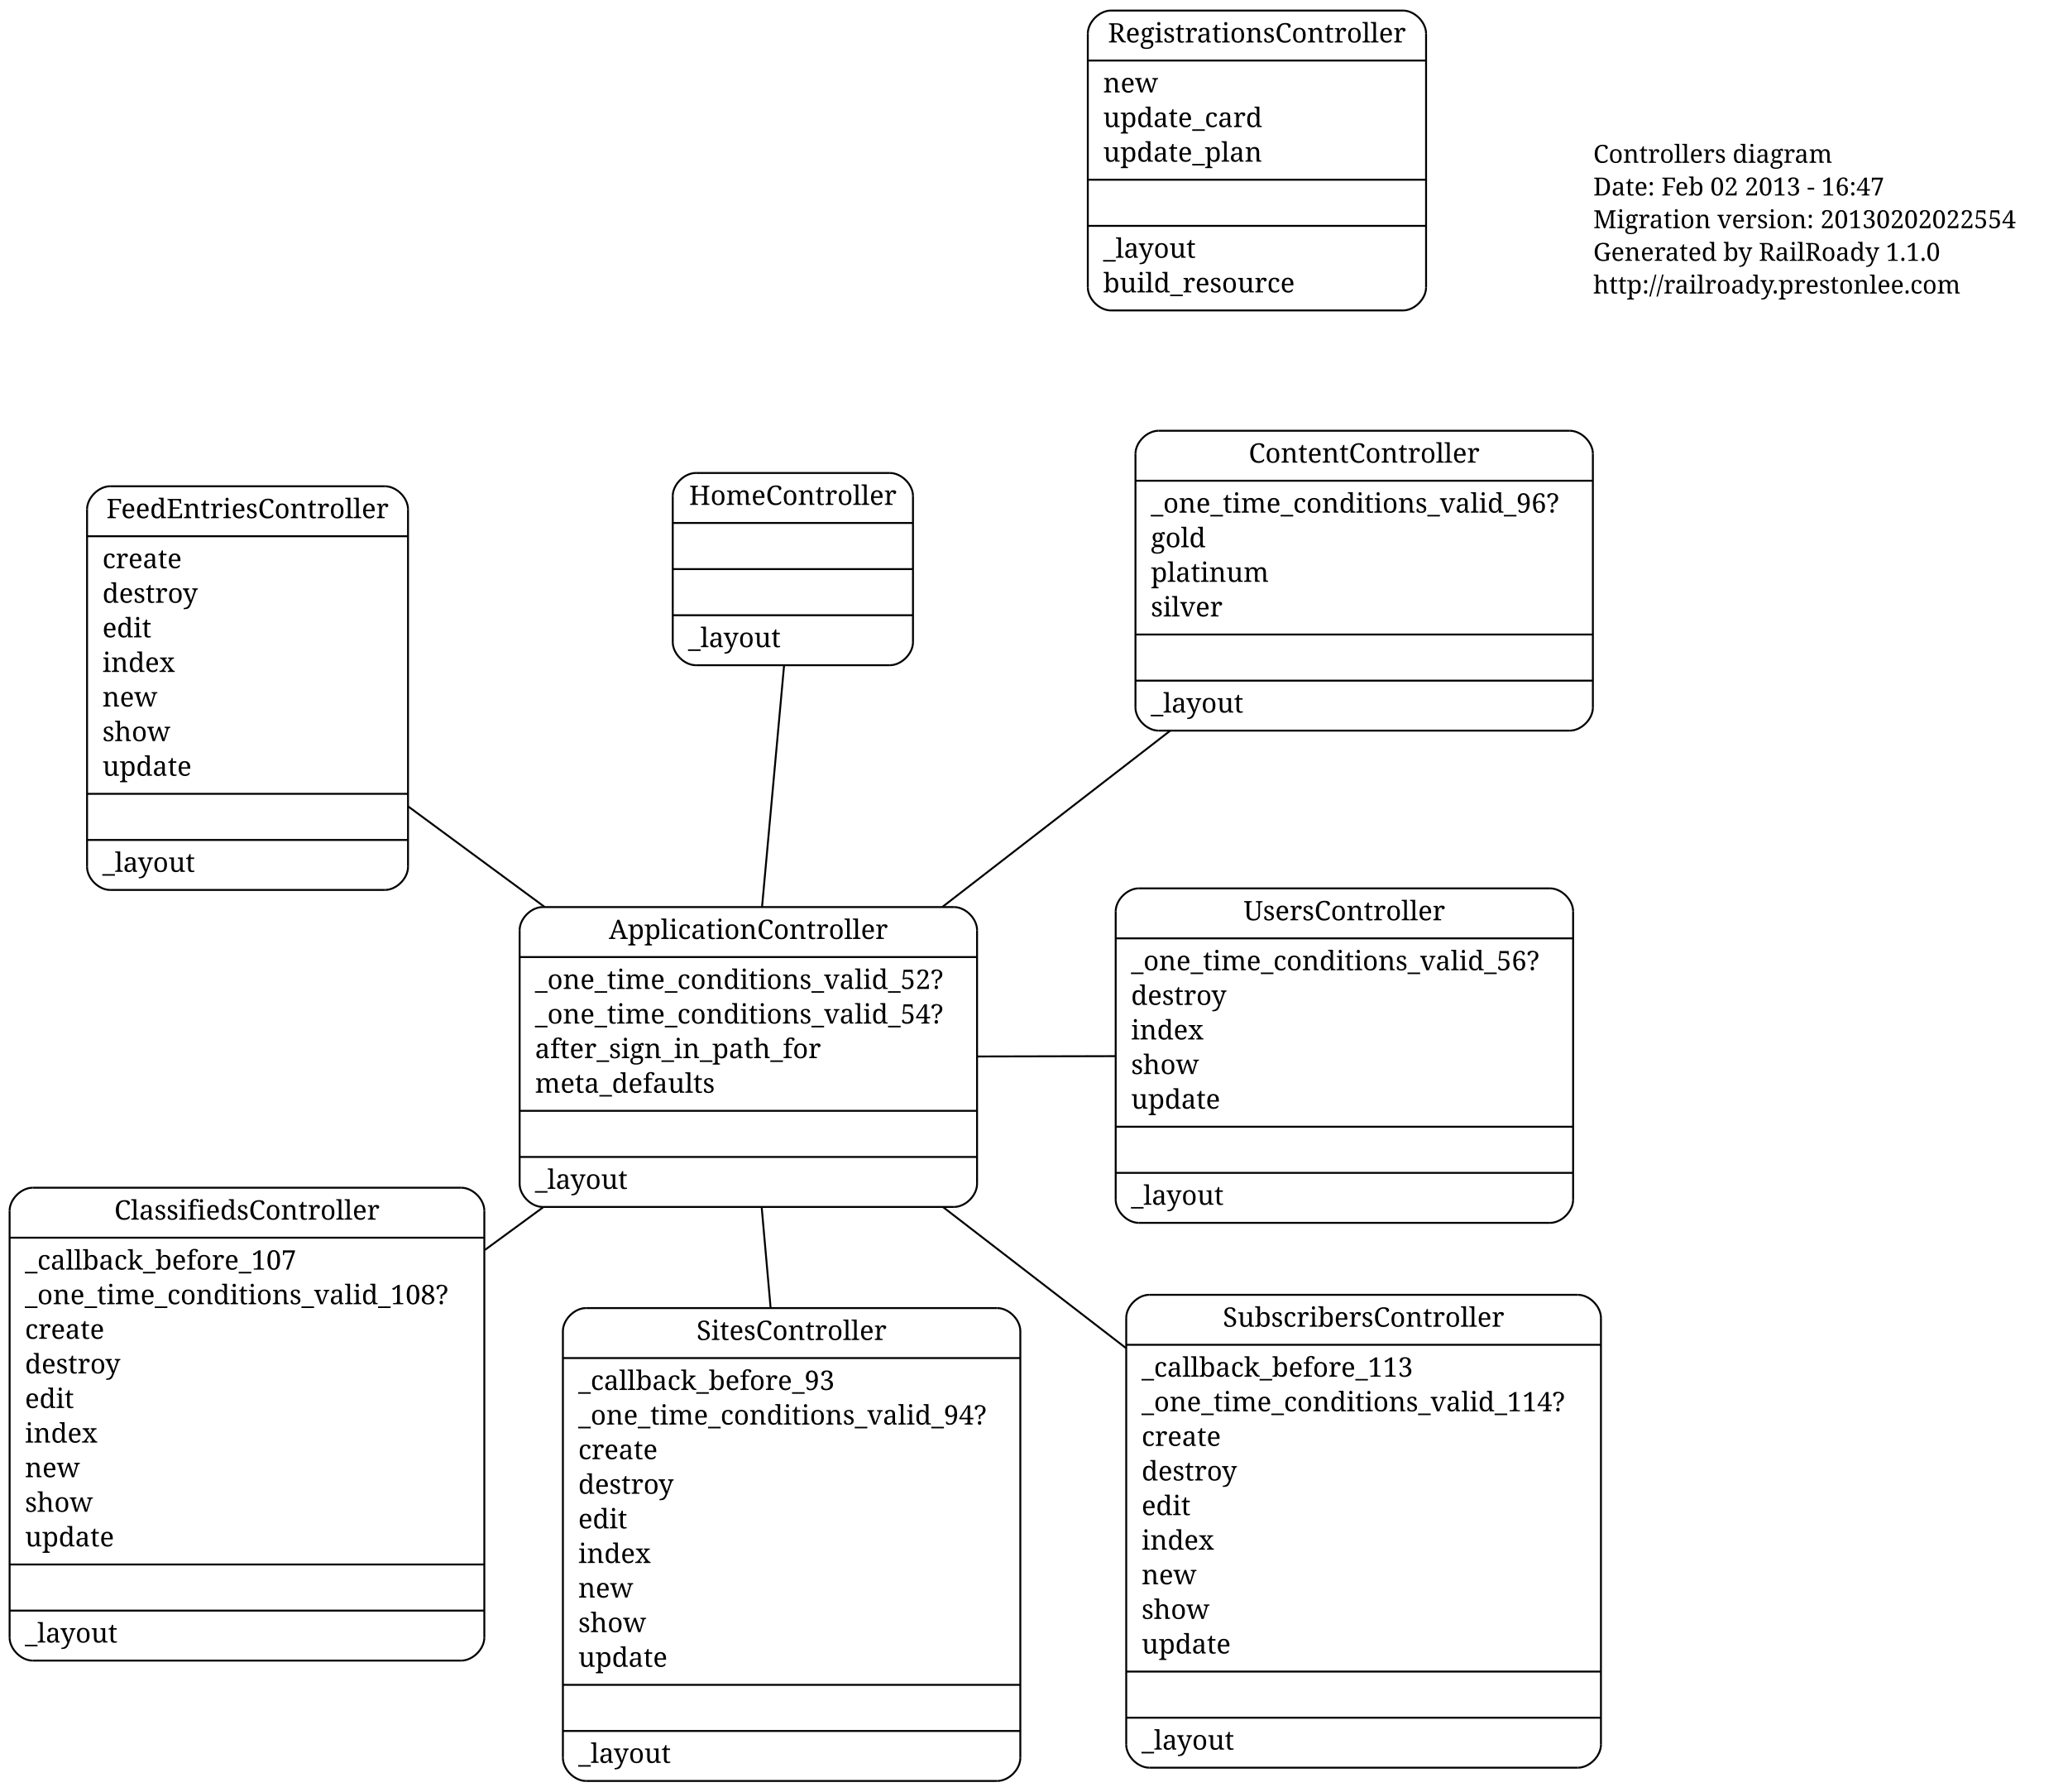
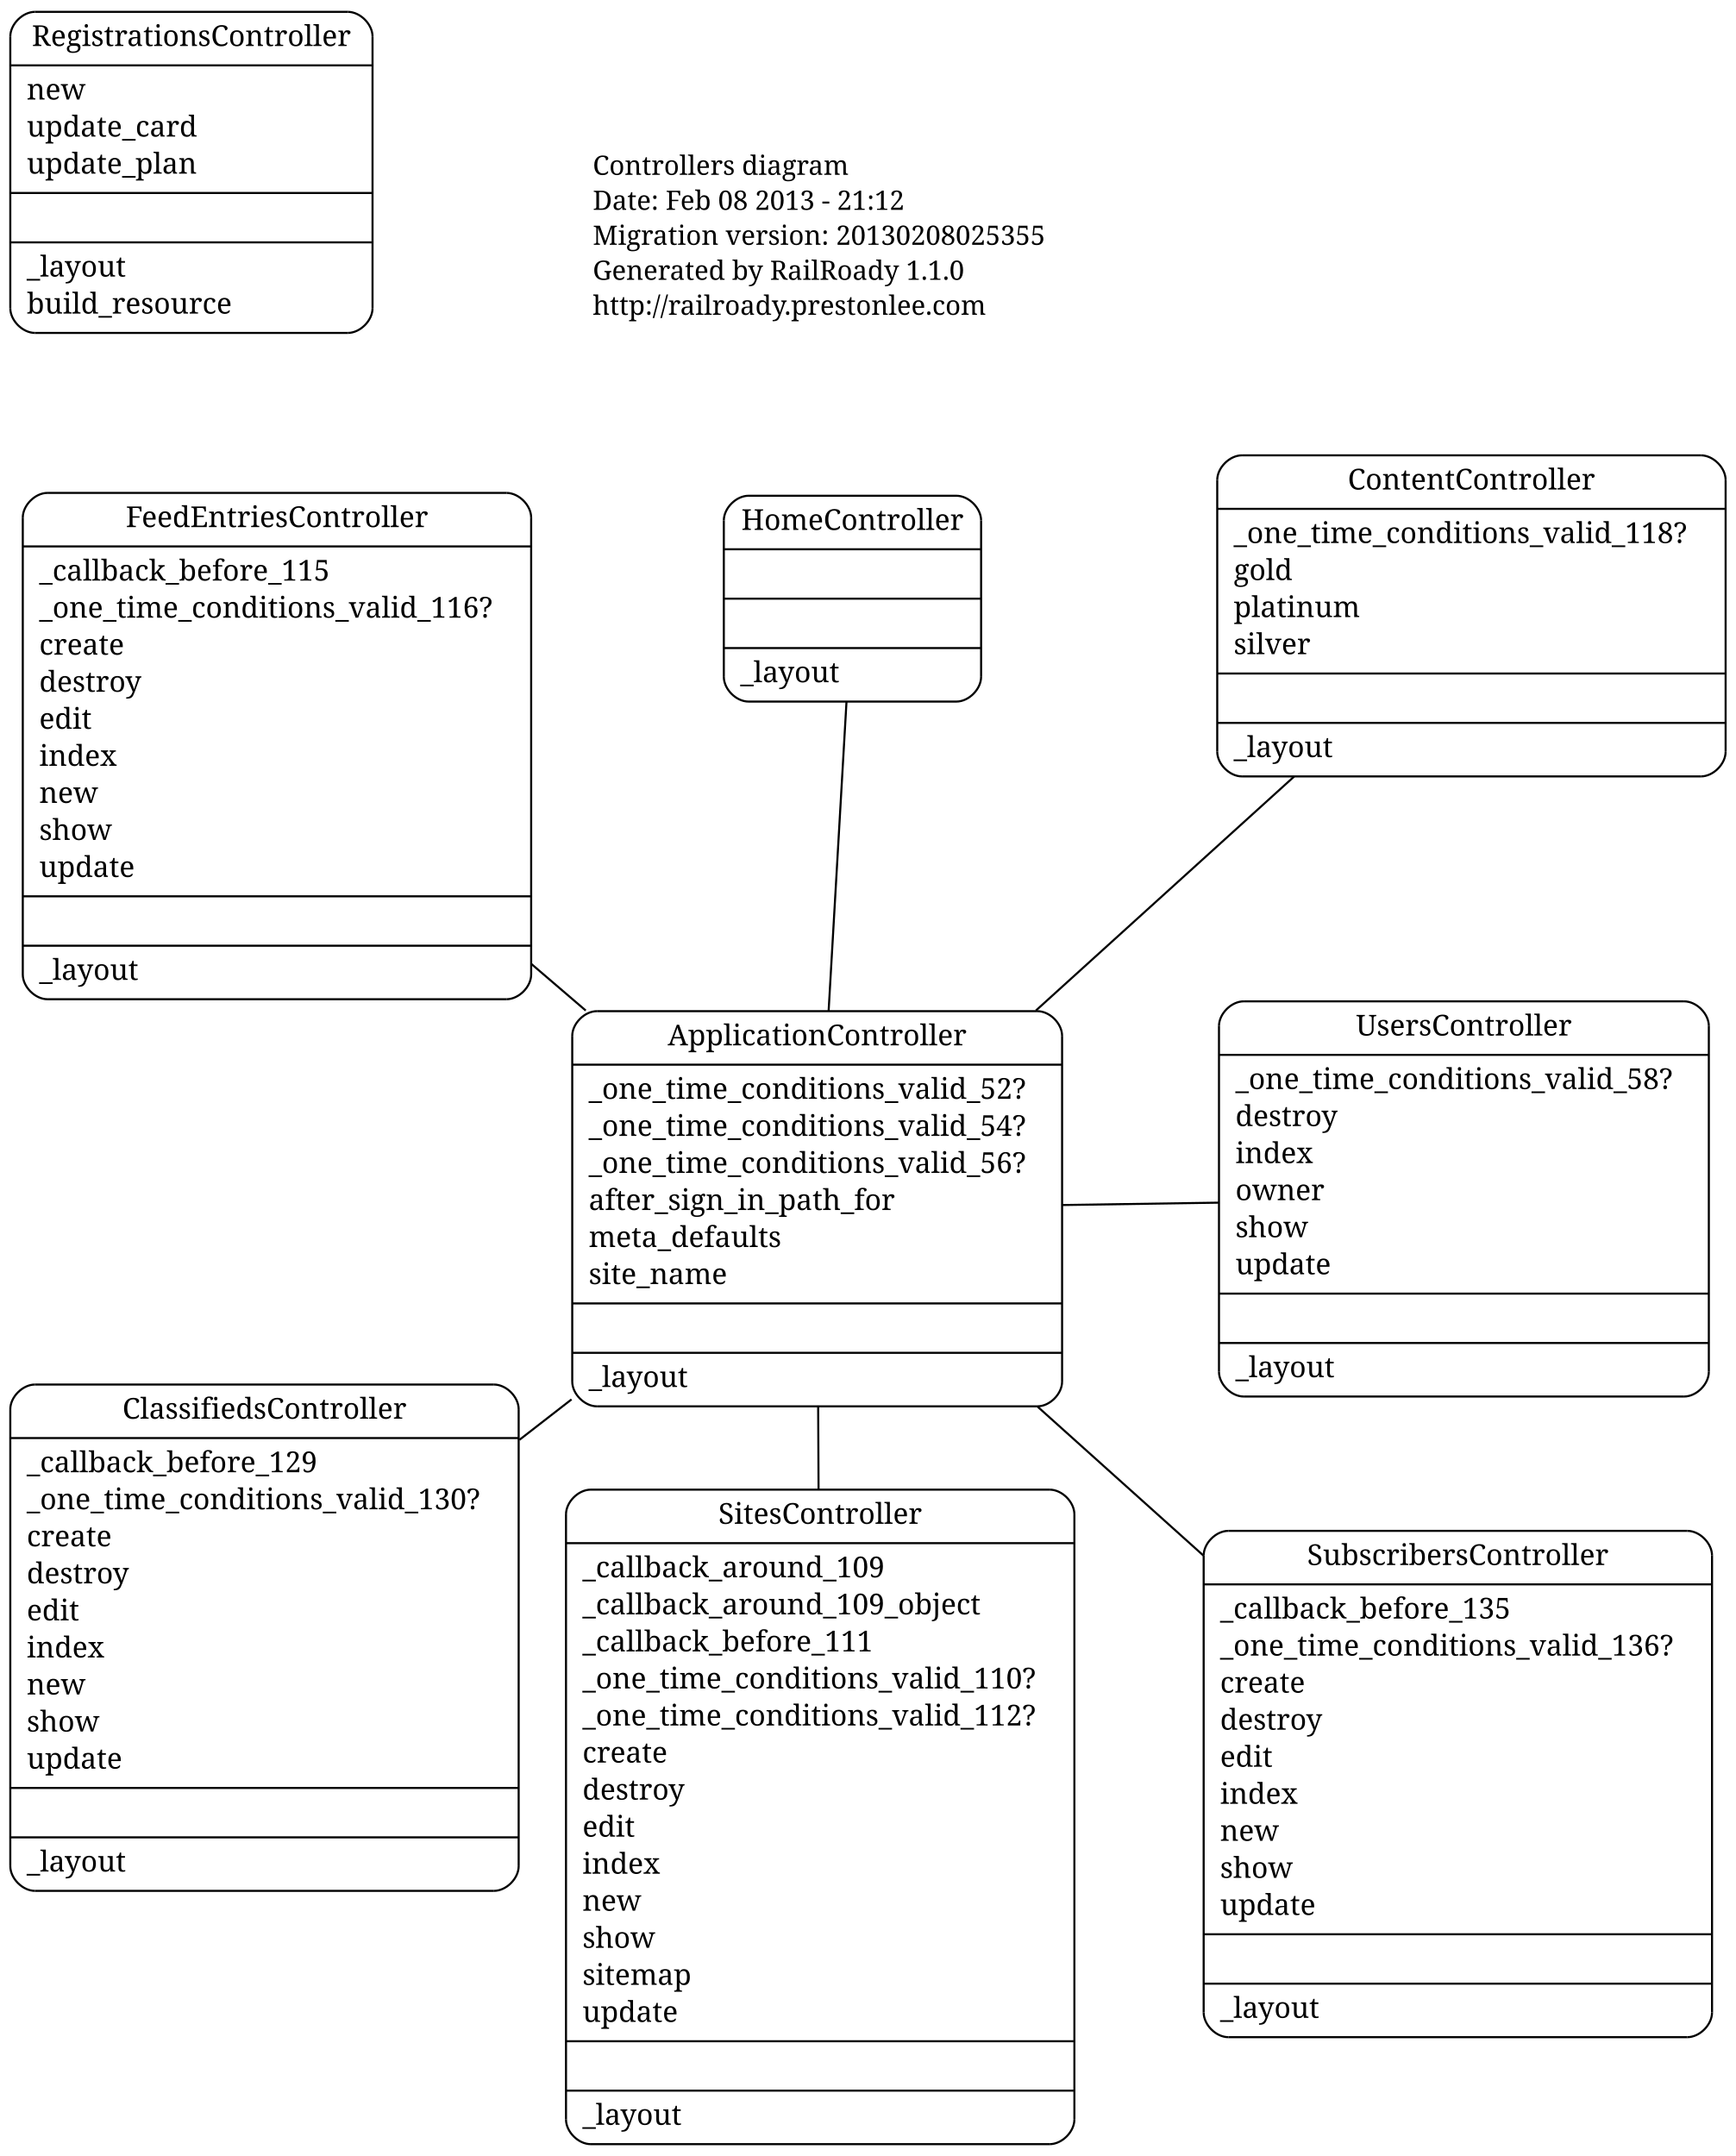
- <svg xmlns="http://www.w3.org/2000/svg" width="1076pt" height="932pt" viewBox="0.00 0.00 1076.00 932.00">
-   <g id="graph1" class="graph" transform="scale(1 1) rotate(0) translate(4 928)">
-     <polygon fill="white" stroke="white" points="-4,5 -4,-928 1073,-928 1073,5 -4,5" />
+ <svg xmlns="http://www.w3.org/2000/svg" width="843pt" height="1047pt" viewBox="0.00 0.00 843.41 1047.00">
+   <g id="graph1" class="graph" transform="scale(1 1) rotate(0) translate(4 1043)">
+     <polygon fill="white" stroke="white" points="-4,5 -4,-1043 840.408,-1043 840.408,5 -4,5" />
    <g id="node1" class="node">
-       <text text-anchor="start" x="825" y="-843.3" font-family="Times Roman,serif" font-size="13.00">Controllers diagram</text>
-       <text text-anchor="start" x="825" y="-826.3" font-family="Times Roman,serif" font-size="13.00">Date: Feb 02 2013 - 16:47</text>
-       <text text-anchor="start" x="825" y="-809.3" font-family="Times Roman,serif" font-size="13.00">Migration version: 20130202022554</text>
-       <text text-anchor="start" x="825" y="-792.3" font-family="Times Roman,serif" font-size="13.00">Generated by RailRoady 1.1.0</text>
-       <text text-anchor="start" x="825" y="-775.3" font-family="Times Roman,serif" font-size="13.00">http://railroady.prestonlee.com</text>
+       <text text-anchor="start" x="284" y="-958.3" font-family="Times Roman,serif" font-size="13.00">Controllers diagram</text>
+       <text text-anchor="start" x="284" y="-941.3" font-family="Times Roman,serif" font-size="13.00">Date: Feb 08 2013 - 21:12</text>
+       <text text-anchor="start" x="284" y="-924.3" font-family="Times Roman,serif" font-size="13.00">Migration version: 20130208025355</text>
+       <text text-anchor="start" x="284" y="-907.3" font-family="Times Roman,serif" font-size="13.00">Generated by RailRoady 1.1.0</text>
+       <text text-anchor="start" x="284" y="-890.3" font-family="Times Roman,serif" font-size="13.00">http://railroady.prestonlee.com</text>
    </g>
    <g id="node2" class="node">
-       <polyline fill="none" stroke="black" points="278.375,-300.117 492.375,-300.117 " />
-       <path fill="none" stroke="black" d="M492.375,-300.117C498.375,-300.117 504.375,-306.117 504.375,-312.117" />
-       <polyline fill="none" stroke="black" points="504.375,-312.117 504.375,-444.117 " />
-       <path fill="none" stroke="black" d="M504.375,-444.117C504.375,-450.117 498.375,-456.117 492.375,-456.117" />
-       <polyline fill="none" stroke="black" points="492.375,-456.117 278.375,-456.117 " />
-       <path fill="none" stroke="black" d="M278.375,-456.117C272.375,-456.117 266.375,-450.117 266.375,-444.117" />
-       <polyline fill="none" stroke="black" points="266.375,-444.117 266.375,-312.117 " />
-       <path fill="none" stroke="black" d="M266.375,-312.117C266.375,-306.117 272.375,-300.117 278.375,-300.117" />
-       <text text-anchor="middle" x="385.375" y="-439.517" font-family="Times Roman,serif" font-size="14.00">ApplicationController</text>
-       <polyline fill="none" stroke="black" points="266.375,-430.117 504.375,-430.117 " />
-       <text text-anchor="start" x="274.375" y="-413.517" font-family="Times Roman,serif" font-size="14.00">_one_time_conditions_valid_52?</text>
-       <text text-anchor="start" x="274.375" y="-395.517" font-family="Times Roman,serif" font-size="14.00">_one_time_conditions_valid_54?</text>
-       <text text-anchor="start" x="274.375" y="-377.517" font-family="Times Roman,serif" font-size="14.00">after_sign_in_path_for</text>
-       <text text-anchor="start" x="274.375" y="-359.517" font-family="Times Roman,serif" font-size="14.00">meta_defaults</text>
-       <polyline fill="none" stroke="black" points="266.375,-350.117 504.375,-350.117 " />
-       <polyline fill="none" stroke="black" points="266.375,-326.117 504.375,-326.117 " />
-       <text text-anchor="start" x="274.375" y="-309.517" font-family="Times Roman,serif" font-size="14.00">_layout</text>
+       <polyline fill="none" stroke="black" points="286.03,-359.975 500.03,-359.975 " />
+       <path fill="none" stroke="black" d="M500.03,-359.975C506.03,-359.975 512.03,-365.975 512.03,-371.975" />
+       <polyline fill="none" stroke="black" points="512.03,-371.975 512.03,-539.975 " />
+       <path fill="none" stroke="black" d="M512.03,-539.975C512.03,-545.975 506.03,-551.975 500.03,-551.975" />
+       <polyline fill="none" stroke="black" points="500.03,-551.975 286.03,-551.975 " />
+       <path fill="none" stroke="black" d="M286.03,-551.975C280.03,-551.975 274.03,-545.975 274.03,-539.975" />
+       <polyline fill="none" stroke="black" points="274.03,-539.975 274.03,-371.975 " />
+       <path fill="none" stroke="black" d="M274.03,-371.975C274.03,-365.975 280.03,-359.975 286.03,-359.975" />
+       <text text-anchor="middle" x="393.03" y="-535.375" font-family="Times Roman,serif" font-size="14.00">ApplicationController</text>
+       <polyline fill="none" stroke="black" points="274.03,-525.975 512.03,-525.975 " />
+       <text text-anchor="start" x="282.03" y="-509.375" font-family="Times Roman,serif" font-size="14.00">_one_time_conditions_valid_52?</text>
+       <text text-anchor="start" x="282.03" y="-491.375" font-family="Times Roman,serif" font-size="14.00">_one_time_conditions_valid_54?</text>
+       <text text-anchor="start" x="282.03" y="-473.375" font-family="Times Roman,serif" font-size="14.00">_one_time_conditions_valid_56?</text>
+       <text text-anchor="start" x="282.03" y="-455.375" font-family="Times Roman,serif" font-size="14.00">after_sign_in_path_for</text>
+       <text text-anchor="start" x="282.03" y="-437.375" font-family="Times Roman,serif" font-size="14.00">meta_defaults</text>
+       <text text-anchor="start" x="282.03" y="-419.375" font-family="Times Roman,serif" font-size="14.00">site_name</text>
+       <polyline fill="none" stroke="black" points="274.03,-409.975 512.03,-409.975 " />
+       <polyline fill="none" stroke="black" points="274.03,-385.975 512.03,-385.975 " />
+       <text text-anchor="start" x="282.03" y="-369.375" font-family="Times Roman,serif" font-size="14.00">_layout</text>
    </g>
    <g id="node3" class="node">
-       <polyline fill="none" stroke="black" points="588.506,-291.841 802.506,-291.841 " />
-       <path fill="none" stroke="black" d="M802.506,-291.841C808.506,-291.841 814.506,-297.841 814.506,-303.841" />
-       <polyline fill="none" stroke="black" points="814.506,-303.841 814.506,-453.841 " />
-       <path fill="none" stroke="black" d="M814.506,-453.841C814.506,-459.841 808.506,-465.841 802.506,-465.841" />
-       <polyline fill="none" stroke="black" points="802.506,-465.841 588.506,-465.841 " />
-       <path fill="none" stroke="black" d="M588.506,-465.841C582.506,-465.841 576.506,-459.841 576.506,-453.841" />
-       <polyline fill="none" stroke="black" points="576.506,-453.841 576.506,-303.841 " />
-       <path fill="none" stroke="black" d="M576.506,-303.841C576.506,-297.841 582.506,-291.841 588.506,-291.841" />
-       <text text-anchor="middle" x="695.506" y="-449.241" font-family="Times Roman,serif" font-size="14.00">UsersController</text>
-       <polyline fill="none" stroke="black" points="576.506,-439.841 814.506,-439.841 " />
-       <text text-anchor="start" x="584.506" y="-423.241" font-family="Times Roman,serif" font-size="14.00">_one_time_conditions_valid_56?</text>
-       <text text-anchor="start" x="584.506" y="-405.241" font-family="Times Roman,serif" font-size="14.00">destroy</text>
-       <text text-anchor="start" x="584.506" y="-387.241" font-family="Times Roman,serif" font-size="14.00">index</text>
-       <text text-anchor="start" x="584.506" y="-369.241" font-family="Times Roman,serif" font-size="14.00">show</text>
-       <text text-anchor="start" x="584.506" y="-351.241" font-family="Times Roman,serif" font-size="14.00">update</text>
-       <polyline fill="none" stroke="black" points="576.506,-341.841 814.506,-341.841 " />
-       <polyline fill="none" stroke="black" points="576.506,-317.841 814.506,-317.841 " />
-       <text text-anchor="start" x="584.506" y="-301.241" font-family="Times Roman,serif" font-size="14.00">_layout</text>
+       <polyline fill="none" stroke="black" points="600.257,-364.742 814.257,-364.742 " />
+       <path fill="none" stroke="black" d="M814.257,-364.742C820.257,-364.742 826.257,-370.742 826.257,-376.742" />
+       <polyline fill="none" stroke="black" points="826.257,-376.742 826.257,-544.742 " />
+       <path fill="none" stroke="black" d="M826.257,-544.742C826.257,-550.742 820.257,-556.742 814.257,-556.742" />
+       <polyline fill="none" stroke="black" points="814.257,-556.742 600.257,-556.742 " />
+       <path fill="none" stroke="black" d="M600.257,-556.742C594.257,-556.742 588.257,-550.742 588.257,-544.742" />
+       <polyline fill="none" stroke="black" points="588.257,-544.742 588.257,-376.742 " />
+       <path fill="none" stroke="black" d="M588.257,-376.742C588.257,-370.742 594.257,-364.742 600.257,-364.742" />
+       <text text-anchor="middle" x="707.257" y="-540.142" font-family="Times Roman,serif" font-size="14.00">UsersController</text>
+       <polyline fill="none" stroke="black" points="588.257,-530.742 826.257,-530.742 " />
+       <text text-anchor="start" x="596.257" y="-514.142" font-family="Times Roman,serif" font-size="14.00">_one_time_conditions_valid_58?</text>
+       <text text-anchor="start" x="596.257" y="-496.142" font-family="Times Roman,serif" font-size="14.00">destroy</text>
+       <text text-anchor="start" x="596.257" y="-478.142" font-family="Times Roman,serif" font-size="14.00">index</text>
+       <text text-anchor="start" x="596.257" y="-460.142" font-family="Times Roman,serif" font-size="14.00">owner</text>
+       <text text-anchor="start" x="596.257" y="-442.142" font-family="Times Roman,serif" font-size="14.00">show</text>
+       <text text-anchor="start" x="596.257" y="-424.142" font-family="Times Roman,serif" font-size="14.00">update</text>
+       <polyline fill="none" stroke="black" points="588.257,-414.742 826.257,-414.742 " />
+       <polyline fill="none" stroke="black" points="588.257,-390.742 826.257,-390.742 " />
+       <text text-anchor="start" x="596.257" y="-374.142" font-family="Times Roman,serif" font-size="14.00">_layout</text>
    </g>
    <g id="edge2" class="edge">
-       <path fill="none" stroke="black" d="M504.393,-378.395C527.966,-378.45 552.715,-378.508 576.295,-378.563" />
+       <path fill="none" stroke="black" d="M512.273,-457.784C537.101,-458.161 563.27,-458.558 588.094,-458.934" />
    </g>
    <g id="node4" class="node">
-       <polyline fill="none" stroke="black" points="300.883,-1.5 514.883,-1.5 " />
-       <path fill="none" stroke="black" d="M514.883,-1.5C520.883,-1.5 526.883,-7.5 526.883,-13.5" />
-       <polyline fill="none" stroke="black" points="526.883,-13.5 526.883,-235.5 " />
-       <path fill="none" stroke="black" d="M526.883,-235.5C526.883,-241.5 520.883,-247.5 514.883,-247.5" />
-       <polyline fill="none" stroke="black" points="514.883,-247.5 300.883,-247.5 " />
-       <path fill="none" stroke="black" d="M300.883,-247.5C294.883,-247.5 288.883,-241.5 288.883,-235.5" />
-       <polyline fill="none" stroke="black" points="288.883,-235.5 288.883,-13.5 " />
-       <path fill="none" stroke="black" d="M288.883,-13.5C288.883,-7.5 294.883,-1.5 300.883,-1.5" />
-       <text text-anchor="middle" x="407.883" y="-230.9" font-family="Times Roman,serif" font-size="14.00">SitesController</text>
-       <polyline fill="none" stroke="black" points="288.883,-221.5 526.883,-221.5 " />
-       <text text-anchor="start" x="296.883" y="-204.9" font-family="Times Roman,serif" font-size="14.00">_callback_before_93</text>
-       <text text-anchor="start" x="296.883" y="-186.9" font-family="Times Roman,serif" font-size="14.00">_one_time_conditions_valid_94?</text>
-       <text text-anchor="start" x="296.883" y="-168.9" font-family="Times Roman,serif" font-size="14.00">create</text>
-       <text text-anchor="start" x="296.883" y="-150.9" font-family="Times Roman,serif" font-size="14.00">destroy</text>
-       <text text-anchor="start" x="296.883" y="-132.9" font-family="Times Roman,serif" font-size="14.00">edit</text>
-       <text text-anchor="start" x="296.883" y="-114.9" font-family="Times Roman,serif" font-size="14.00">index</text>
-       <text text-anchor="start" x="296.883" y="-96.9" font-family="Times Roman,serif" font-size="14.00">new</text>
-       <text text-anchor="start" x="296.883" y="-78.9" font-family="Times Roman,serif" font-size="14.00">show</text>
-       <text text-anchor="start" x="296.883" y="-60.9" font-family="Times Roman,serif" font-size="14.00">update</text>
-       <polyline fill="none" stroke="black" points="288.883,-51.5 526.883,-51.5 " />
-       <polyline fill="none" stroke="black" points="288.883,-27.5 526.883,-27.5 " />
-       <text text-anchor="start" x="296.883" y="-10.9" font-family="Times Roman,serif" font-size="14.00">_layout</text>
+       <polyline fill="none" stroke="black" points="282.999,-1.5 505.999,-1.5 " />
+       <path fill="none" stroke="black" d="M505.999,-1.5C511.999,-1.5 517.999,-7.5 517.999,-13.5" />
+       <polyline fill="none" stroke="black" points="517.999,-13.5 517.999,-307.5 " />
+       <path fill="none" stroke="black" d="M517.999,-307.5C517.999,-313.5 511.999,-319.5 505.999,-319.5" />
+       <polyline fill="none" stroke="black" points="505.999,-319.5 282.999,-319.5 " />
+       <path fill="none" stroke="black" d="M282.999,-319.5C276.999,-319.5 270.999,-313.5 270.999,-307.5" />
+       <polyline fill="none" stroke="black" points="270.999,-307.5 270.999,-13.5 " />
+       <path fill="none" stroke="black" d="M270.999,-13.5C270.999,-7.5 276.999,-1.5 282.999,-1.5" />
+       <text text-anchor="middle" x="394.499" y="-302.9" font-family="Times Roman,serif" font-size="14.00">SitesController</text>
+       <polyline fill="none" stroke="black" points="270.999,-293.5 517.999,-293.5 " />
+       <text text-anchor="start" x="278.999" y="-276.9" font-family="Times Roman,serif" font-size="14.00">_callback_around_109</text>
+       <text text-anchor="start" x="278.999" y="-258.9" font-family="Times Roman,serif" font-size="14.00">_callback_around_109_object</text>
+       <text text-anchor="start" x="278.999" y="-240.9" font-family="Times Roman,serif" font-size="14.00">_callback_before_111</text>
+       <text text-anchor="start" x="278.999" y="-222.9" font-family="Times Roman,serif" font-size="14.00">_one_time_conditions_valid_110?</text>
+       <text text-anchor="start" x="278.999" y="-204.9" font-family="Times Roman,serif" font-size="14.00">_one_time_conditions_valid_112?</text>
+       <text text-anchor="start" x="278.999" y="-186.9" font-family="Times Roman,serif" font-size="14.00">create</text>
+       <text text-anchor="start" x="278.999" y="-168.9" font-family="Times Roman,serif" font-size="14.00">destroy</text>
+       <text text-anchor="start" x="278.999" y="-150.9" font-family="Times Roman,serif" font-size="14.00">edit</text>
+       <text text-anchor="start" x="278.999" y="-132.9" font-family="Times Roman,serif" font-size="14.00">index</text>
+       <text text-anchor="start" x="278.999" y="-114.9" font-family="Times Roman,serif" font-size="14.00">new</text>
+       <text text-anchor="start" x="278.999" y="-96.9" font-family="Times Roman,serif" font-size="14.00">show</text>
+       <text text-anchor="start" x="278.999" y="-78.9" font-family="Times Roman,serif" font-size="14.00">sitemap</text>
+       <text text-anchor="start" x="278.999" y="-60.9" font-family="Times Roman,serif" font-size="14.00">update</text>
+       <polyline fill="none" stroke="black" points="270.999,-51.5 517.999,-51.5 " />
+       <polyline fill="none" stroke="black" points="270.999,-27.5 517.999,-27.5 " />
+       <text text-anchor="start" x="278.999" y="-10.9" font-family="Times Roman,serif" font-size="14.00">_layout</text>
    </g>
    <g id="edge4" class="edge">
-       <path fill="none" stroke="black" d="M392.312,-299.954C393.785,-283.362 395.373,-265.46 396.953,-247.655" />
+       <path fill="none" stroke="black" d="M393.509,-359.634C393.573,-346.751 393.64,-333.272 393.708,-319.663" />
    </g>
    <g id="node5" class="node">
-       <polyline fill="none" stroke="black" points="53.3,-465.031 196.299,-465.031 " />
-       <path fill="none" stroke="black" d="M196.299,-465.031C202.299,-465.031 208.299,-471.031 208.299,-477.031" />
-       <polyline fill="none" stroke="black" points="208.299,-477.031 208.299,-663.031 " />
-       <path fill="none" stroke="black" d="M208.299,-663.031C208.299,-669.031 202.299,-675.031 196.299,-675.031" />
-       <polyline fill="none" stroke="black" points="196.299,-675.031 53.3,-675.031 " />
-       <path fill="none" stroke="black" d="M53.3,-675.031C47.3,-675.031 41.3,-669.031 41.3,-663.031" />
-       <polyline fill="none" stroke="black" points="41.3,-663.031 41.3,-477.031 " />
-       <path fill="none" stroke="black" d="M41.3,-477.031C41.3,-471.031 47.3,-465.031 53.3,-465.031" />
-       <text text-anchor="middle" x="124.799" y="-658.431" font-family="Times Roman,serif" font-size="14.00">FeedEntriesController</text>
-       <polyline fill="none" stroke="black" points="41.3,-649.031 208.299,-649.031 " />
-       <text text-anchor="start" x="49.3" y="-632.431" font-family="Times Roman,serif" font-size="14.00">create</text>
-       <text text-anchor="start" x="49.3" y="-614.431" font-family="Times Roman,serif" font-size="14.00">destroy</text>
-       <text text-anchor="start" x="49.3" y="-596.431" font-family="Times Roman,serif" font-size="14.00">edit</text>
-       <text text-anchor="start" x="49.3" y="-578.431" font-family="Times Roman,serif" font-size="14.00">index</text>
-       <text text-anchor="start" x="49.3" y="-560.431" font-family="Times Roman,serif" font-size="14.00">new</text>
-       <text text-anchor="start" x="49.3" y="-542.431" font-family="Times Roman,serif" font-size="14.00">show</text>
-       <text text-anchor="start" x="49.3" y="-524.431" font-family="Times Roman,serif" font-size="14.00">update</text>
-       <polyline fill="none" stroke="black" points="41.3,-515.031 208.299,-515.031 " />
-       <polyline fill="none" stroke="black" points="41.3,-491.031 208.299,-491.031 " />
-       <text text-anchor="start" x="49.3" y="-474.431" font-family="Times Roman,serif" font-size="14.00">_layout</text>
+       <polyline fill="none" stroke="black" points="19.071,-557.772 242.071,-557.772 " />
+       <path fill="none" stroke="black" d="M242.071,-557.772C248.071,-557.772 254.071,-563.772 254.071,-569.772" />
+       <polyline fill="none" stroke="black" points="254.071,-569.772 254.071,-791.772 " />
+       <path fill="none" stroke="black" d="M254.071,-791.772C254.071,-797.772 248.071,-803.772 242.071,-803.772" />
+       <polyline fill="none" stroke="black" points="242.071,-803.772 19.071,-803.772 " />
+       <path fill="none" stroke="black" d="M19.071,-803.772C13.071,-803.772 7.071,-797.772 7.071,-791.772" />
+       <polyline fill="none" stroke="black" points="7.071,-791.772 7.071,-569.772 " />
+       <path fill="none" stroke="black" d="M7.071,-569.772C7.071,-563.772 13.071,-557.772 19.071,-557.772" />
+       <text text-anchor="middle" x="130.571" y="-787.172" font-family="Times Roman,serif" font-size="14.00">FeedEntriesController</text>
+       <polyline fill="none" stroke="black" points="7.071,-777.772 254.071,-777.772 " />
+       <text text-anchor="start" x="15.071" y="-761.172" font-family="Times Roman,serif" font-size="14.00">_callback_before_115</text>
+       <text text-anchor="start" x="15.071" y="-743.172" font-family="Times Roman,serif" font-size="14.00">_one_time_conditions_valid_116?</text>
+       <text text-anchor="start" x="15.071" y="-725.172" font-family="Times Roman,serif" font-size="14.00">create</text>
+       <text text-anchor="start" x="15.071" y="-707.172" font-family="Times Roman,serif" font-size="14.00">destroy</text>
+       <text text-anchor="start" x="15.071" y="-689.172" font-family="Times Roman,serif" font-size="14.00">edit</text>
+       <text text-anchor="start" x="15.071" y="-671.172" font-family="Times Roman,serif" font-size="14.00">index</text>
+       <text text-anchor="start" x="15.071" y="-653.172" font-family="Times Roman,serif" font-size="14.00">new</text>
+       <text text-anchor="start" x="15.071" y="-635.172" font-family="Times Roman,serif" font-size="14.00">show</text>
+       <text text-anchor="start" x="15.071" y="-617.172" font-family="Times Roman,serif" font-size="14.00">update</text>
+       <polyline fill="none" stroke="black" points="7.071,-607.772 254.071,-607.772 " />
+       <polyline fill="none" stroke="black" points="7.071,-583.772 254.071,-583.772 " />
+       <text text-anchor="start" x="15.071" y="-567.172" font-family="Times Roman,serif" font-size="14.00">_layout</text>
    </g>
    <g id="edge6" class="edge">
-       <path fill="none" stroke="black" d="M279.389,-456.176C255.718,-473.61 230.936,-491.861 208.322,-508.516" />
+       <path fill="none" stroke="black" d="M280.581,-552.288C271.816,-559.795 262.937,-567.4 254.104,-574.966" />
    </g>
    <g id="node6" class="node">
-       <polyline fill="none" stroke="black" points="598.793,-547.908 812.793,-547.908 " />
-       <path fill="none" stroke="black" d="M812.793,-547.908C818.793,-547.908 824.793,-553.908 824.793,-559.908" />
-       <polyline fill="none" stroke="black" points="824.793,-559.908 824.793,-691.908 " />
-       <path fill="none" stroke="black" d="M824.793,-691.908C824.793,-697.908 818.793,-703.908 812.793,-703.908" />
-       <polyline fill="none" stroke="black" points="812.793,-703.908 598.793,-703.908 " />
-       <path fill="none" stroke="black" d="M598.793,-703.908C592.793,-703.908 586.793,-697.908 586.793,-691.908" />
-       <polyline fill="none" stroke="black" points="586.793,-691.908 586.793,-559.908 " />
-       <path fill="none" stroke="black" d="M586.793,-559.908C586.793,-553.908 592.793,-547.908 598.793,-547.908" />
-       <text text-anchor="middle" x="705.793" y="-687.308" font-family="Times Roman,serif" font-size="14.00">ContentController</text>
-       <polyline fill="none" stroke="black" points="586.793,-677.908 824.793,-677.908 " />
-       <text text-anchor="start" x="594.793" y="-661.308" font-family="Times Roman,serif" font-size="14.00">_one_time_conditions_valid_96?</text>
-       <text text-anchor="start" x="594.793" y="-643.308" font-family="Times Roman,serif" font-size="14.00">gold</text>
-       <text text-anchor="start" x="594.793" y="-625.308" font-family="Times Roman,serif" font-size="14.00">platinum</text>
-       <text text-anchor="start" x="594.793" y="-607.308" font-family="Times Roman,serif" font-size="14.00">silver</text>
-       <polyline fill="none" stroke="black" points="586.793,-597.908 824.793,-597.908 " />
-       <polyline fill="none" stroke="black" points="586.793,-573.908 824.793,-573.908 " />
-       <text text-anchor="start" x="594.793" y="-557.308" font-family="Times Roman,serif" font-size="14.00">_layout</text>
+       <polyline fill="none" stroke="black" points="599.408,-666.027 822.408,-666.027 " />
+       <path fill="none" stroke="black" d="M822.408,-666.027C828.408,-666.027 834.408,-672.027 834.408,-678.027" />
+       <polyline fill="none" stroke="black" points="834.408,-678.027 834.408,-810.027 " />
+       <path fill="none" stroke="black" d="M834.408,-810.027C834.408,-816.027 828.408,-822.027 822.408,-822.027" />
+       <polyline fill="none" stroke="black" points="822.408,-822.027 599.408,-822.027 " />
+       <path fill="none" stroke="black" d="M599.408,-822.027C593.408,-822.027 587.408,-816.027 587.408,-810.027" />
+       <polyline fill="none" stroke="black" points="587.408,-810.027 587.408,-678.027 " />
+       <path fill="none" stroke="black" d="M587.408,-678.027C587.408,-672.027 593.408,-666.027 599.408,-666.027" />
+       <text text-anchor="middle" x="710.908" y="-805.427" font-family="Times Roman,serif" font-size="14.00">ContentController</text>
+       <polyline fill="none" stroke="black" points="587.408,-796.027 834.408,-796.027 " />
+       <text text-anchor="start" x="595.408" y="-779.427" font-family="Times Roman,serif" font-size="14.00">_one_time_conditions_valid_118?</text>
+       <text text-anchor="start" x="595.408" y="-761.427" font-family="Times Roman,serif" font-size="14.00">gold</text>
+       <text text-anchor="start" x="595.408" y="-743.427" font-family="Times Roman,serif" font-size="14.00">platinum</text>
+       <text text-anchor="start" x="595.408" y="-725.427" font-family="Times Roman,serif" font-size="14.00">silver</text>
+       <polyline fill="none" stroke="black" points="587.408,-716.027 834.408,-716.027 " />
+       <polyline fill="none" stroke="black" points="587.408,-692.027 834.408,-692.027 " />
+       <text text-anchor="start" x="595.408" y="-675.427" font-family="Times Roman,serif" font-size="14.00">_layout</text>
    </g>
    <g id="edge8" class="edge">
-       <path fill="none" stroke="black" d="M486.318,-456.179C524.106,-485.402 567.015,-518.586 604.808,-547.812" />
+       <path fill="none" stroke="black" d="M499.32,-552.293C540.11,-589.255 586.116,-630.944 624.785,-665.985" />
    </g>
    <g id="node8" class="node">
-       <polyline fill="none" stroke="black" points="358.036,-581.939 459.036,-581.939 " />
-       <path fill="none" stroke="black" d="M459.036,-581.939C465.036,-581.939 471.036,-587.939 471.036,-593.939" />
-       <polyline fill="none" stroke="black" points="471.036,-593.939 471.036,-669.939 " />
-       <path fill="none" stroke="black" d="M471.036,-669.939C471.036,-675.939 465.036,-681.939 459.036,-681.939" />
-       <polyline fill="none" stroke="black" points="459.036,-681.939 358.036,-681.939 " />
-       <path fill="none" stroke="black" d="M358.036,-681.939C352.036,-681.939 346.036,-675.939 346.036,-669.939" />
-       <polyline fill="none" stroke="black" points="346.036,-669.939 346.036,-593.939 " />
-       <path fill="none" stroke="black" d="M346.036,-593.939C346.036,-587.939 352.036,-581.939 358.036,-581.939" />
-       <text text-anchor="middle" x="408.536" y="-665.339" font-family="Times Roman,serif" font-size="14.00">HomeController</text>
-       <polyline fill="none" stroke="black" points="346.036,-655.939 471.036,-655.939 " />
-       <polyline fill="none" stroke="black" points="346.036,-631.939 471.036,-631.939 " />
-       <polyline fill="none" stroke="black" points="346.036,-607.939 471.036,-607.939 " />
-       <text text-anchor="start" x="354.036" y="-591.339" font-family="Times Roman,serif" font-size="14.00">_layout</text>
+       <polyline fill="none" stroke="black" points="359.679,-702.388 460.679,-702.388 " />
+       <path fill="none" stroke="black" d="M460.679,-702.388C466.679,-702.388 472.679,-708.388 472.679,-714.388" />
+       <polyline fill="none" stroke="black" points="472.679,-714.388 472.679,-790.388 " />
+       <path fill="none" stroke="black" d="M472.679,-790.388C472.679,-796.388 466.679,-802.388 460.679,-802.388" />
+       <polyline fill="none" stroke="black" points="460.679,-802.388 359.679,-802.388 " />
+       <path fill="none" stroke="black" d="M359.679,-802.388C353.679,-802.388 347.679,-796.388 347.679,-790.388" />
+       <polyline fill="none" stroke="black" points="347.679,-790.388 347.679,-714.388 " />
+       <path fill="none" stroke="black" d="M347.679,-714.388C347.679,-708.388 353.679,-702.388 359.679,-702.388" />
+       <text text-anchor="middle" x="410.179" y="-785.788" font-family="Times Roman,serif" font-size="14.00">HomeController</text>
+       <polyline fill="none" stroke="black" points="347.679,-776.388 472.679,-776.388 " />
+       <polyline fill="none" stroke="black" points="347.679,-752.388 472.679,-752.388 " />
+       <polyline fill="none" stroke="black" points="347.679,-728.388 472.679,-728.388 " />
+       <text text-anchor="start" x="355.679" y="-711.788" font-family="Times Roman,serif" font-size="14.00">_layout</text>
    </g>
    <g id="edge10" class="edge">
-       <path fill="none" stroke="black" d="M392.513,-456.343C396.235,-497.128 400.678,-545.82 403.94,-581.573" />
+       <path fill="none" stroke="black" d="M398.597,-552.212C401.492,-602.249 404.911,-661.335 407.28,-702.283" />
    </g>
    <g id="node9" class="node">
-       <polyline fill="none" stroke="black" points="13,-64.115 236,-64.115 " />
-       <path fill="none" stroke="black" d="M236,-64.115C242,-64.115 248,-70.115 248,-76.115" />
-       <polyline fill="none" stroke="black" points="248,-76.115 248,-298.115 " />
-       <path fill="none" stroke="black" d="M248,-298.115C248,-304.115 242,-310.115 236,-310.115" />
-       <polyline fill="none" stroke="black" points="236,-310.115 13,-310.115 " />
-       <path fill="none" stroke="black" d="M13,-310.115C7,-310.115 1,-304.115 1,-298.115" />
-       <polyline fill="none" stroke="black" points="1,-298.115 1,-76.115 " />
-       <path fill="none" stroke="black" d="M1,-76.115C1,-70.115 7,-64.115 13,-64.115" />
-       <text text-anchor="middle" x="124.5" y="-293.515" font-family="Times Roman,serif" font-size="14.00">ClassifiedsController</text>
-       <polyline fill="none" stroke="black" points="1,-284.115 248,-284.115 " />
-       <text text-anchor="start" x="9" y="-267.515" font-family="Times Roman,serif" font-size="14.00">_callback_before_107</text>
-       <text text-anchor="start" x="9" y="-249.515" font-family="Times Roman,serif" font-size="14.00">_one_time_conditions_valid_108?</text>
-       <text text-anchor="start" x="9" y="-231.515" font-family="Times Roman,serif" font-size="14.00">create</text>
-       <text text-anchor="start" x="9" y="-213.515" font-family="Times Roman,serif" font-size="14.00">destroy</text>
-       <text text-anchor="start" x="9" y="-195.515" font-family="Times Roman,serif" font-size="14.00">edit</text>
-       <text text-anchor="start" x="9" y="-177.515" font-family="Times Roman,serif" font-size="14.00">index</text>
-       <text text-anchor="start" x="9" y="-159.515" font-family="Times Roman,serif" font-size="14.00">new</text>
-       <text text-anchor="start" x="9" y="-141.515" font-family="Times Roman,serif" font-size="14.00">show</text>
-       <text text-anchor="start" x="9" y="-123.515" font-family="Times Roman,serif" font-size="14.00">update</text>
-       <polyline fill="none" stroke="black" points="1,-114.115 248,-114.115 " />
-       <polyline fill="none" stroke="black" points="1,-90.115 248,-90.115 " />
-       <text text-anchor="start" x="9" y="-73.515" font-family="Times Roman,serif" font-size="14.00">_layout</text>
+       <polyline fill="none" stroke="black" points="13,-124.564 236,-124.564 " />
+       <path fill="none" stroke="black" d="M236,-124.564C242,-124.564 248,-130.564 248,-136.564" />
+       <polyline fill="none" stroke="black" points="248,-136.564 248,-358.564 " />
+       <path fill="none" stroke="black" d="M248,-358.564C248,-364.564 242,-370.564 236,-370.564" />
+       <polyline fill="none" stroke="black" points="236,-370.564 13,-370.564 " />
+       <path fill="none" stroke="black" d="M13,-370.564C7,-370.564 1,-364.564 1,-358.564" />
+       <polyline fill="none" stroke="black" points="1,-358.564 1,-136.564 " />
+       <path fill="none" stroke="black" d="M1,-136.564C1,-130.564 7,-124.564 13,-124.564" />
+       <text text-anchor="middle" x="124.5" y="-353.964" font-family="Times Roman,serif" font-size="14.00">ClassifiedsController</text>
+       <polyline fill="none" stroke="black" points="1,-344.564 248,-344.564 " />
+       <text text-anchor="start" x="9" y="-327.964" font-family="Times Roman,serif" font-size="14.00">_callback_before_129</text>
+       <text text-anchor="start" x="9" y="-309.964" font-family="Times Roman,serif" font-size="14.00">_one_time_conditions_valid_130?</text>
+       <text text-anchor="start" x="9" y="-291.964" font-family="Times Roman,serif" font-size="14.00">create</text>
+       <text text-anchor="start" x="9" y="-273.964" font-family="Times Roman,serif" font-size="14.00">destroy</text>
+       <text text-anchor="start" x="9" y="-255.964" font-family="Times Roman,serif" font-size="14.00">edit</text>
+       <text text-anchor="start" x="9" y="-237.964" font-family="Times Roman,serif" font-size="14.00">index</text>
+       <text text-anchor="start" x="9" y="-219.964" font-family="Times Roman,serif" font-size="14.00">new</text>
+       <text text-anchor="start" x="9" y="-201.964" font-family="Times Roman,serif" font-size="14.00">show</text>
+       <text text-anchor="start" x="9" y="-183.964" font-family="Times Roman,serif" font-size="14.00">update</text>
+       <polyline fill="none" stroke="black" points="1,-174.564 248,-174.564 " />
+       <polyline fill="none" stroke="black" points="1,-150.564 248,-150.564 " />
+       <text text-anchor="start" x="9" y="-133.964" font-family="Times Roman,serif" font-size="14.00">_layout</text>
    </g>
    <g id="edge12" class="edge">
-       <path fill="none" stroke="black" d="M278.515,-299.878C268.524,-292.563 258.343,-285.109 248.216,-277.694" />
+       <path fill="none" stroke="black" d="M273.685,-363.349C265.28,-356.826 256.797,-350.242 248.369,-343.701" />
    </g>
    <g id="node10" class="node">
-       <polyline fill="none" stroke="black" points="593.986,-8.402 816.986,-8.402 " />
-       <path fill="none" stroke="black" d="M816.986,-8.402C822.986,-8.402 828.986,-14.402 828.986,-20.401" />
-       <polyline fill="none" stroke="black" points="828.986,-20.401 828.986,-242.402 " />
-       <path fill="none" stroke="black" d="M828.986,-242.402C828.986,-248.402 822.986,-254.402 816.986,-254.402" />
-       <polyline fill="none" stroke="black" points="816.986,-254.402 593.986,-254.402 " />
-       <path fill="none" stroke="black" d="M593.986,-254.402C587.986,-254.402 581.986,-248.402 581.986,-242.402" />
-       <polyline fill="none" stroke="black" points="581.986,-242.402 581.986,-20.401 " />
-       <path fill="none" stroke="black" d="M581.986,-20.401C581.986,-14.402 587.986,-8.402 593.986,-8.402" />
-       <text text-anchor="middle" x="705.486" y="-237.802" font-family="Times Roman,serif" font-size="14.00">SubscribersController</text>
-       <polyline fill="none" stroke="black" points="581.986,-228.402 828.986,-228.402 " />
-       <text text-anchor="start" x="589.986" y="-211.802" font-family="Times Roman,serif" font-size="14.00">_callback_before_113</text>
-       <text text-anchor="start" x="589.986" y="-193.802" font-family="Times Roman,serif" font-size="14.00">_one_time_conditions_valid_114?</text>
-       <text text-anchor="start" x="589.986" y="-175.802" font-family="Times Roman,serif" font-size="14.00">create</text>
-       <text text-anchor="start" x="589.986" y="-157.802" font-family="Times Roman,serif" font-size="14.00">destroy</text>
-       <text text-anchor="start" x="589.986" y="-139.802" font-family="Times Roman,serif" font-size="14.00">edit</text>
-       <text text-anchor="start" x="589.986" y="-121.802" font-family="Times Roman,serif" font-size="14.00">index</text>
-       <text text-anchor="start" x="589.986" y="-103.802" font-family="Times Roman,serif" font-size="14.00">new</text>
-       <text text-anchor="start" x="589.986" y="-85.802" font-family="Times Roman,serif" font-size="14.00">show</text>
-       <text text-anchor="start" x="589.986" y="-67.802" font-family="Times Roman,serif" font-size="14.00">update</text>
-       <polyline fill="none" stroke="black" points="581.986,-58.401 828.986,-58.401 " />
-       <polyline fill="none" stroke="black" points="581.986,-34.401 828.986,-34.401 " />
-       <text text-anchor="start" x="589.986" y="-17.802" font-family="Times Roman,serif" font-size="14.00">_layout</text>
+       <polyline fill="none" stroke="black" points="592.812,-53.477 815.812,-53.477 " />
+       <path fill="none" stroke="black" d="M815.812,-53.477C821.812,-53.477 827.812,-59.477 827.812,-65.477" />
+       <polyline fill="none" stroke="black" points="827.812,-65.477 827.812,-287.477 " />
+       <path fill="none" stroke="black" d="M827.812,-287.477C827.812,-293.477 821.812,-299.477 815.812,-299.477" />
+       <polyline fill="none" stroke="black" points="815.812,-299.477 592.812,-299.477 " />
+       <path fill="none" stroke="black" d="M592.812,-299.477C586.812,-299.477 580.812,-293.477 580.812,-287.477" />
+       <polyline fill="none" stroke="black" points="580.812,-287.477 580.812,-65.477 " />
+       <path fill="none" stroke="black" d="M580.812,-65.477C580.812,-59.477 586.812,-53.477 592.812,-53.477" />
+       <text text-anchor="middle" x="704.312" y="-282.877" font-family="Times Roman,serif" font-size="14.00">SubscribersController</text>
+       <polyline fill="none" stroke="black" points="580.812,-273.477 827.812,-273.477 " />
+       <text text-anchor="start" x="588.812" y="-256.877" font-family="Times Roman,serif" font-size="14.00">_callback_before_135</text>
+       <text text-anchor="start" x="588.812" y="-238.877" font-family="Times Roman,serif" font-size="14.00">_one_time_conditions_valid_136?</text>
+       <text text-anchor="start" x="588.812" y="-220.877" font-family="Times Roman,serif" font-size="14.00">create</text>
+       <text text-anchor="start" x="588.812" y="-202.877" font-family="Times Roman,serif" font-size="14.00">destroy</text>
+       <text text-anchor="start" x="588.812" y="-184.877" font-family="Times Roman,serif" font-size="14.00">edit</text>
+       <text text-anchor="start" x="588.812" y="-166.877" font-family="Times Roman,serif" font-size="14.00">index</text>
+       <text text-anchor="start" x="588.812" y="-148.877" font-family="Times Roman,serif" font-size="14.00">new</text>
+       <text text-anchor="start" x="588.812" y="-130.877" font-family="Times Roman,serif" font-size="14.00">show</text>
+       <text text-anchor="start" x="588.812" y="-112.877" font-family="Times Roman,serif" font-size="14.00">update</text>
+       <polyline fill="none" stroke="black" points="580.812,-103.477 827.812,-103.477 " />
+       <polyline fill="none" stroke="black" points="580.812,-79.477 827.812,-79.477 " />
+       <text text-anchor="start" x="588.812" y="-62.877" font-family="Times Roman,serif" font-size="14.00">_layout</text>
    </g>
    <g id="edge14" class="edge">
-       <path fill="none" stroke="black" d="M486.66,-300.054C516.883,-276.761 550.353,-250.966 581.837,-226.7" />
+       <path fill="none" stroke="black" d="M500.155,-359.788C526.096,-336.496 554.033,-311.411 580.665,-287.499" />
    </g>
    <g id="node7" class="node">
-       <polyline fill="none" stroke="black" points="574,-766.5 726,-766.5 " />
-       <path fill="none" stroke="black" d="M726,-766.5C732,-766.5 738,-772.5 738,-778.5" />
-       <polyline fill="none" stroke="black" points="738,-778.5 738,-910.5 " />
-       <path fill="none" stroke="black" d="M738,-910.5C738,-916.5 732,-922.5 726,-922.5" />
-       <polyline fill="none" stroke="black" points="726,-922.5 574,-922.5 " />
-       <path fill="none" stroke="black" d="M574,-922.5C568,-922.5 562,-916.5 562,-910.5" />
-       <polyline fill="none" stroke="black" points="562,-910.5 562,-778.5 " />
-       <path fill="none" stroke="black" d="M562,-778.5C562,-772.5 568,-766.5 574,-766.5" />
-       <text text-anchor="middle" x="650" y="-905.9" font-family="Times Roman,serif" font-size="14.00">RegistrationsController</text>
-       <polyline fill="none" stroke="black" points="562,-896.5 738,-896.5 " />
-       <text text-anchor="start" x="570" y="-879.9" font-family="Times Roman,serif" font-size="14.00">new</text>
-       <text text-anchor="start" x="570" y="-861.9" font-family="Times Roman,serif" font-size="14.00">update_card</text>
-       <text text-anchor="start" x="570" y="-843.9" font-family="Times Roman,serif" font-size="14.00">update_plan</text>
-       <polyline fill="none" stroke="black" points="562,-834.5 738,-834.5 " />
-       <polyline fill="none" stroke="black" points="562,-810.5 738,-810.5 " />
-       <text text-anchor="start" x="570" y="-793.9" font-family="Times Roman,serif" font-size="14.00">_layout</text>
-       <text text-anchor="start" x="570" y="-775.9" font-family="Times Roman,serif" font-size="14.00">build_resource</text>
+       <polyline fill="none" stroke="black" points="13,-881.5 165,-881.5 " />
+       <path fill="none" stroke="black" d="M165,-881.5C171,-881.5 177,-887.5 177,-893.5" />
+       <polyline fill="none" stroke="black" points="177,-893.5 177,-1025.5 " />
+       <path fill="none" stroke="black" d="M177,-1025.5C177,-1031.5 171,-1037.5 165,-1037.5" />
+       <polyline fill="none" stroke="black" points="165,-1037.5 13,-1037.5 " />
+       <path fill="none" stroke="black" d="M13,-1037.5C7,-1037.5 1,-1031.5 1,-1025.5" />
+       <polyline fill="none" stroke="black" points="1,-1025.5 1,-893.5 " />
+       <path fill="none" stroke="black" d="M1,-893.5C1,-887.5 7,-881.5 13,-881.5" />
+       <text text-anchor="middle" x="89" y="-1020.9" font-family="Times Roman,serif" font-size="14.00">RegistrationsController</text>
+       <polyline fill="none" stroke="black" points="1,-1011.5 177,-1011.5 " />
+       <text text-anchor="start" x="9" y="-994.9" font-family="Times Roman,serif" font-size="14.00">new</text>
+       <text text-anchor="start" x="9" y="-976.9" font-family="Times Roman,serif" font-size="14.00">update_card</text>
+       <text text-anchor="start" x="9" y="-958.9" font-family="Times Roman,serif" font-size="14.00">update_plan</text>
+       <polyline fill="none" stroke="black" points="1,-949.5 177,-949.5 " />
+       <polyline fill="none" stroke="black" points="1,-925.5 177,-925.5 " />
+       <text text-anchor="start" x="9" y="-908.9" font-family="Times Roman,serif" font-size="14.00">_layout</text>
+       <text text-anchor="start" x="9" y="-890.9" font-family="Times Roman,serif" font-size="14.00">build_resource</text>
    </g>
  </g>
</svg>
